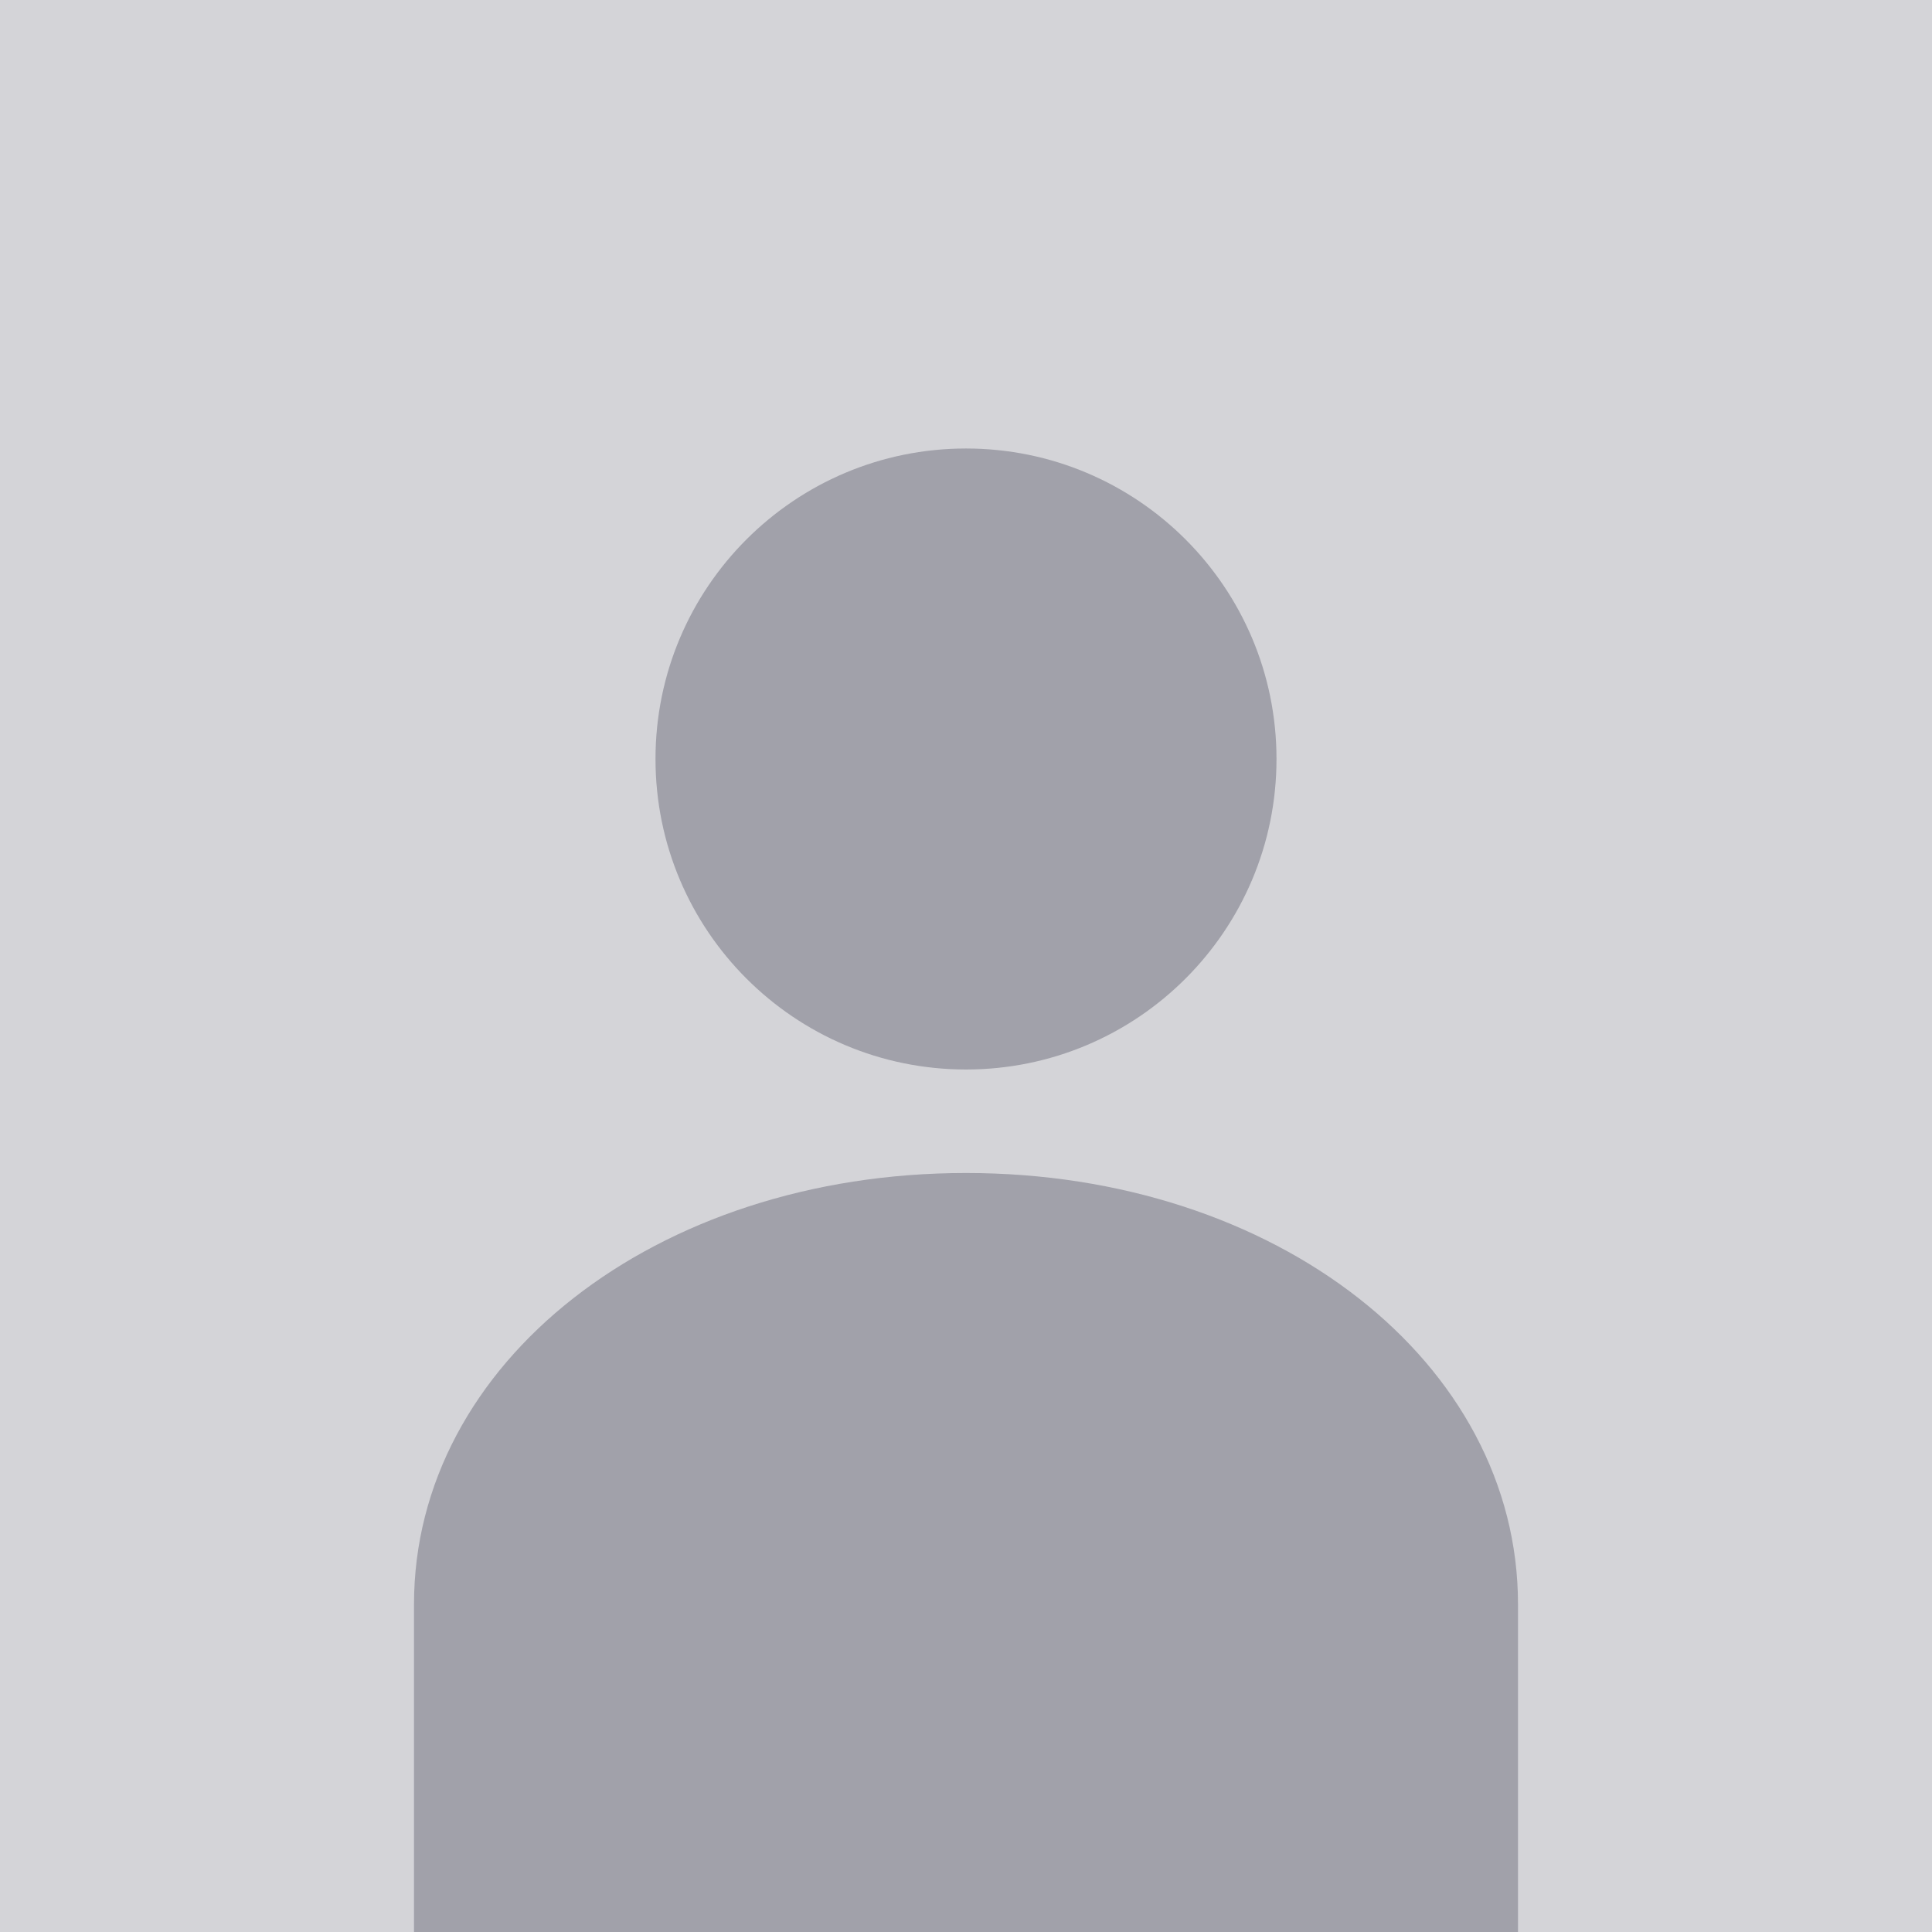
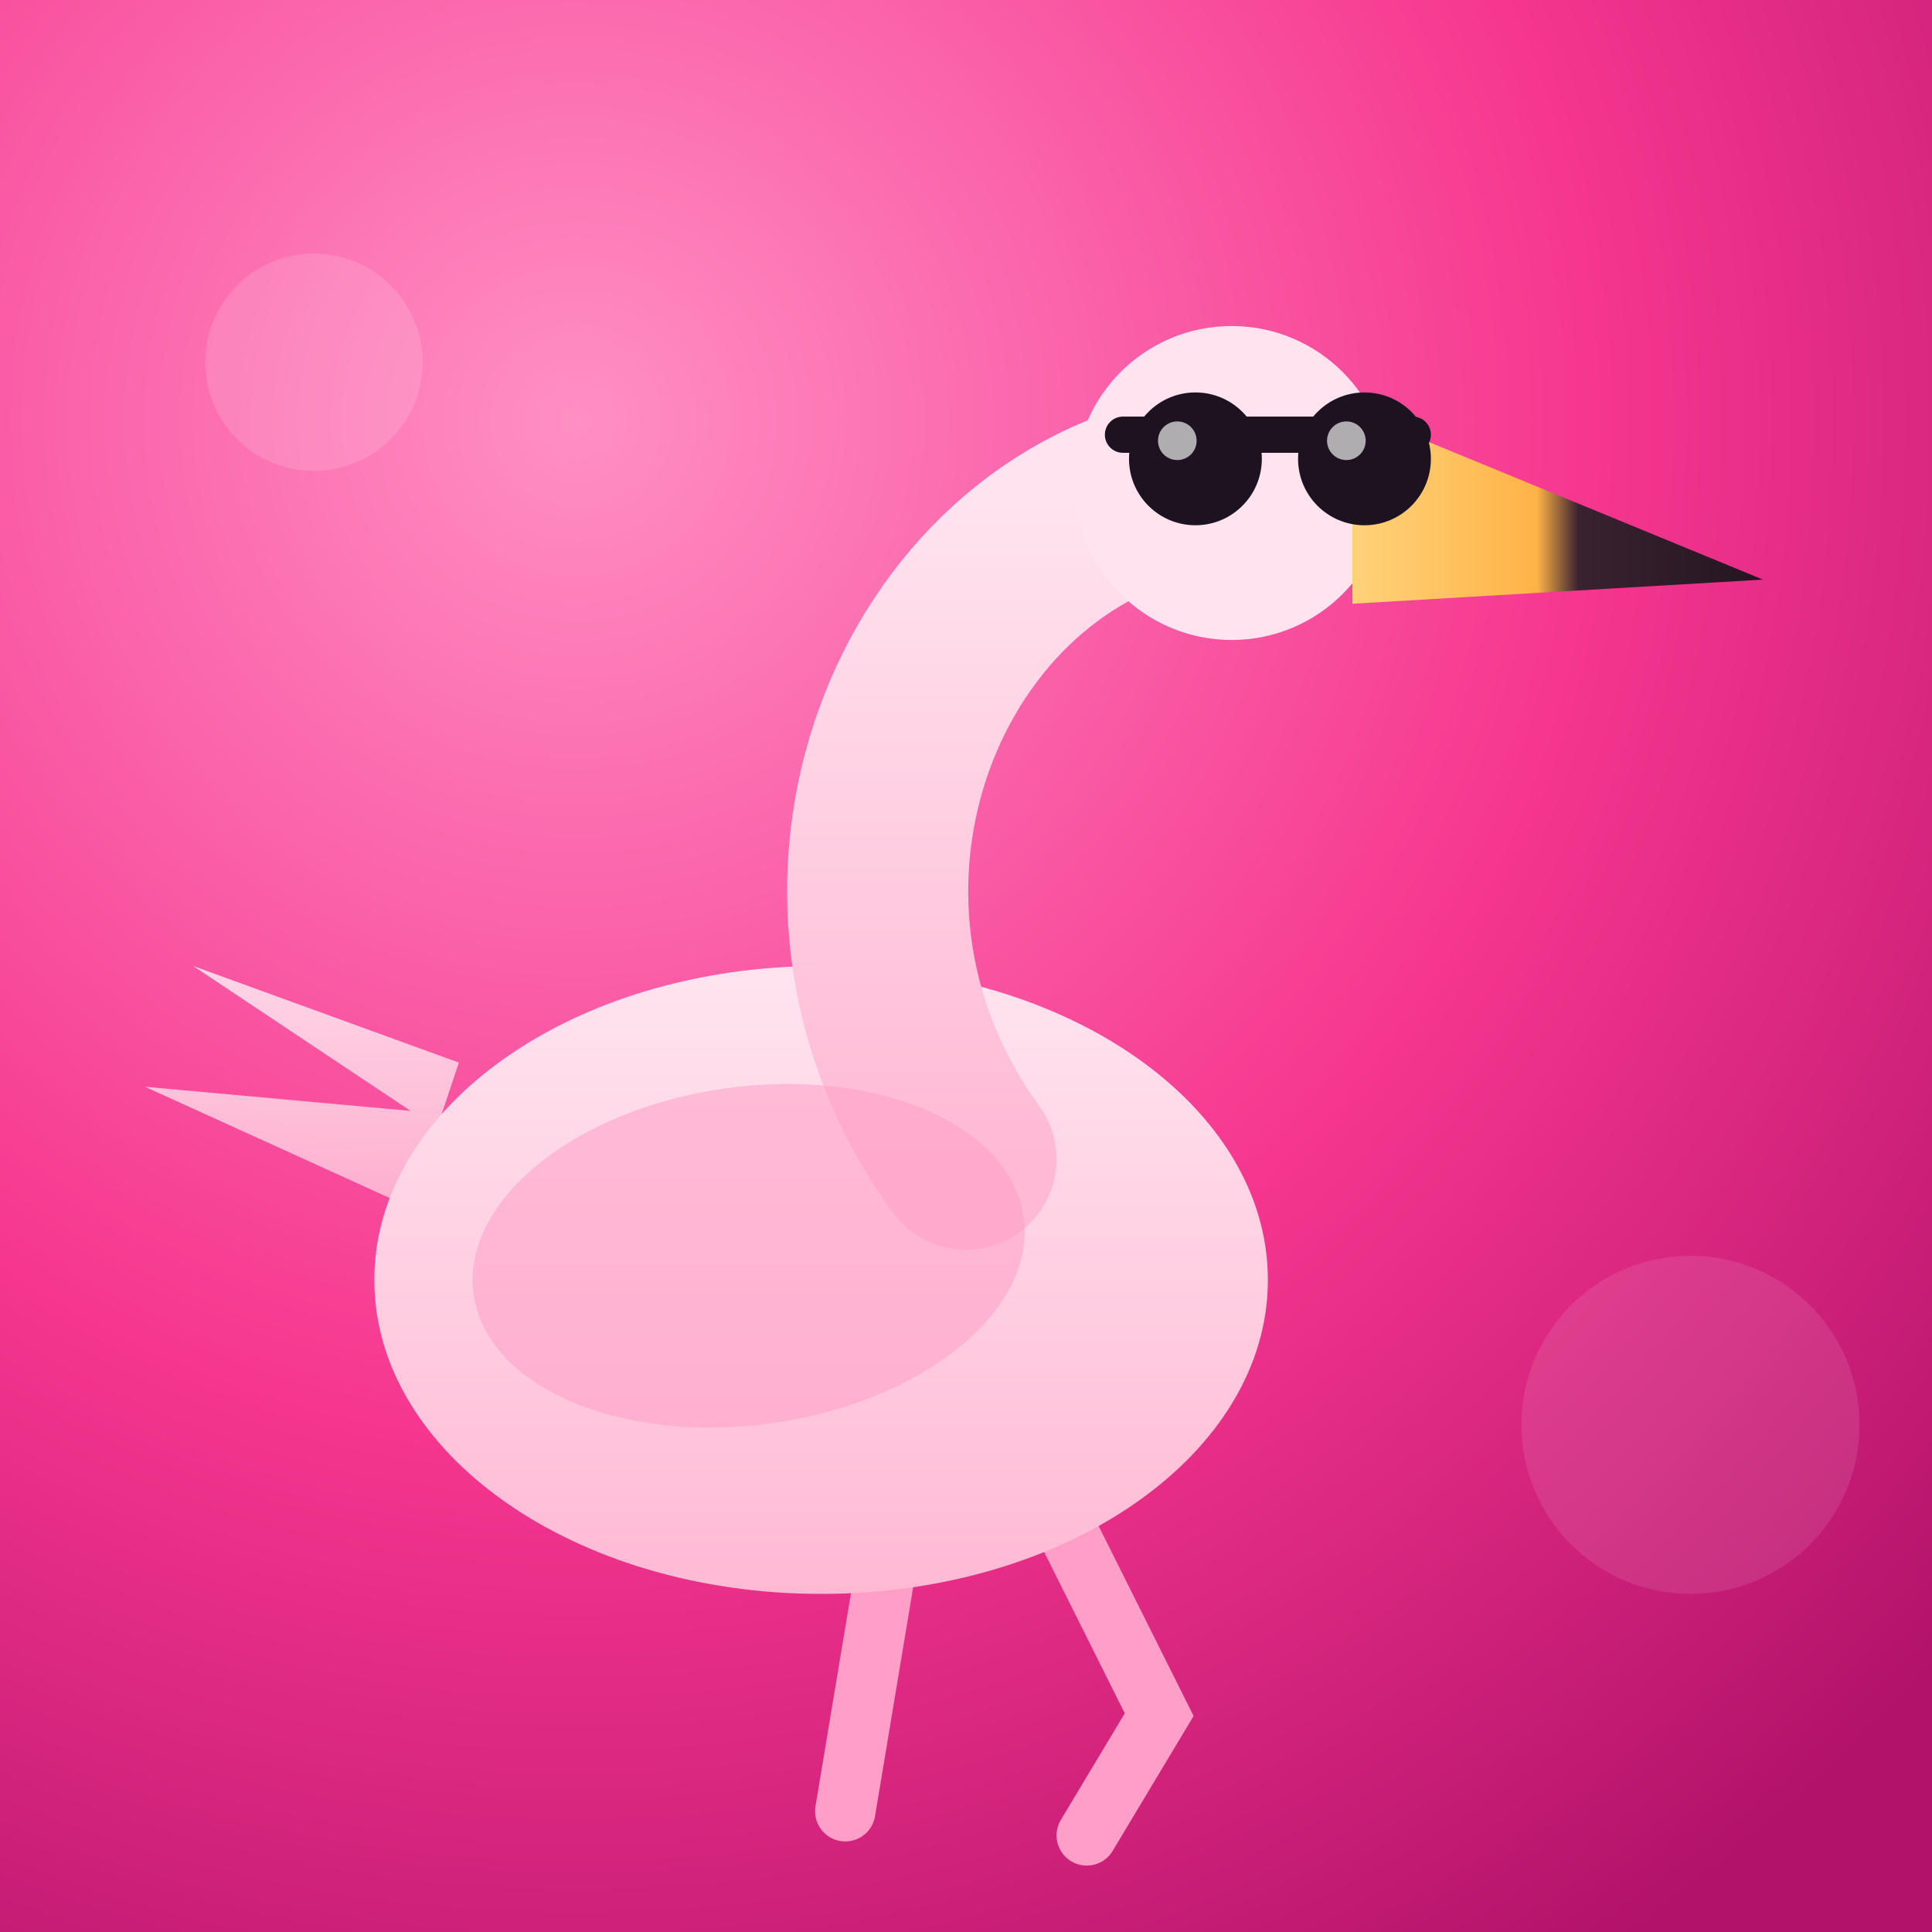
- <svg xmlns="http://www.w3.org/2000/svg" viewBox="0 0 112 112" width="112" height="112">
-   <rect width="112" height="112" fill="#d4d4d8" />
-   <circle cx="56" cy="44" r="18" fill="#a1a1aa" />
-   <path d="M56 68c-18 0-32 11-32 25v19h64V93c0-14-14-25-32-25z" fill="#a1a1aa" />
+ <svg xmlns="http://www.w3.org/2000/svg" viewBox="0 0 160 160" width="160" height="160" role="img" aria-label="플라밍고 아바타">
+   <defs>
+     <radialGradient id="bg" cx="30%" cy="22%" r="95%">
+       <stop offset="0%" stop-color="#ff8fc4" />
+       <stop offset="55%" stop-color="#f6368f" />
+       <stop offset="100%" stop-color="#b2126a" />
+     </radialGradient>
+     <linearGradient id="body" x1="0" y1="0" x2="0" y2="1">
+       <stop offset="0%" stop-color="#ffe4ef" />
+       <stop offset="100%" stop-color="#ffb9d4" />
+     </linearGradient>
+     <linearGradient id="beak" x1="0" y1="0" x2="1" y2="0">
+       <stop offset="0%" stop-color="#ffd27a" />
+       <stop offset="45%" stop-color="#ffb347" />
+       <stop offset="55%" stop-color="#3a2230" />
+       <stop offset="100%" stop-color="#241521" />
+     </linearGradient>
+   </defs>
+   <rect width="160" height="160" fill="url(#bg)" />
+   <circle cx="26" cy="30" r="9" fill="#ffffff" opacity="0.14" />
+   <circle cx="140" cy="118" r="14" fill="#ffffff" opacity="0.1" />
+   <path d="M74 126 L70 150" stroke="#ff9ec6" stroke-width="5" stroke-linecap="round" fill="none" />
+   <path d="M88 126 L96 142 L90 152" stroke="#ff9ec6" stroke-width="5" stroke-linecap="round" fill="none" />
+   <path d="M34 100 L12 90 L34 92 L16 80 L38 88 Z" fill="url(#body)" opacity="0.9" />
+   <ellipse cx="68" cy="106" rx="37" ry="26" fill="url(#body)" />
+   <path d="M80 96 C 64 74, 76 44, 99 40" stroke="url(#body)" stroke-width="15" stroke-linecap="round" fill="none" />
+   <circle cx="102" cy="40" r="13" fill="#ffe4ef" />
+   <path d="M112 34 L146 48 L112 50 Z" fill="url(#beak)" />
+   <path d="M93 36 H117" stroke="#1d1320" stroke-width="3" stroke-linecap="round" />
+   <circle cx="99" cy="38" r="5.5" fill="#1d1320" />
+   <circle cx="113" cy="38" r="5.5" fill="#1d1320" />
+   <circle cx="97.5" cy="36.5" r="1.6" fill="#ffffff" opacity="0.65" />
+   <circle cx="111.5" cy="36.5" r="1.6" fill="#ffffff" opacity="0.65" />
+   <ellipse cx="62" cy="104" rx="23" ry="14" fill="#ff9ec6" opacity="0.55" transform="rotate(-8 62 104)" />
</svg>
